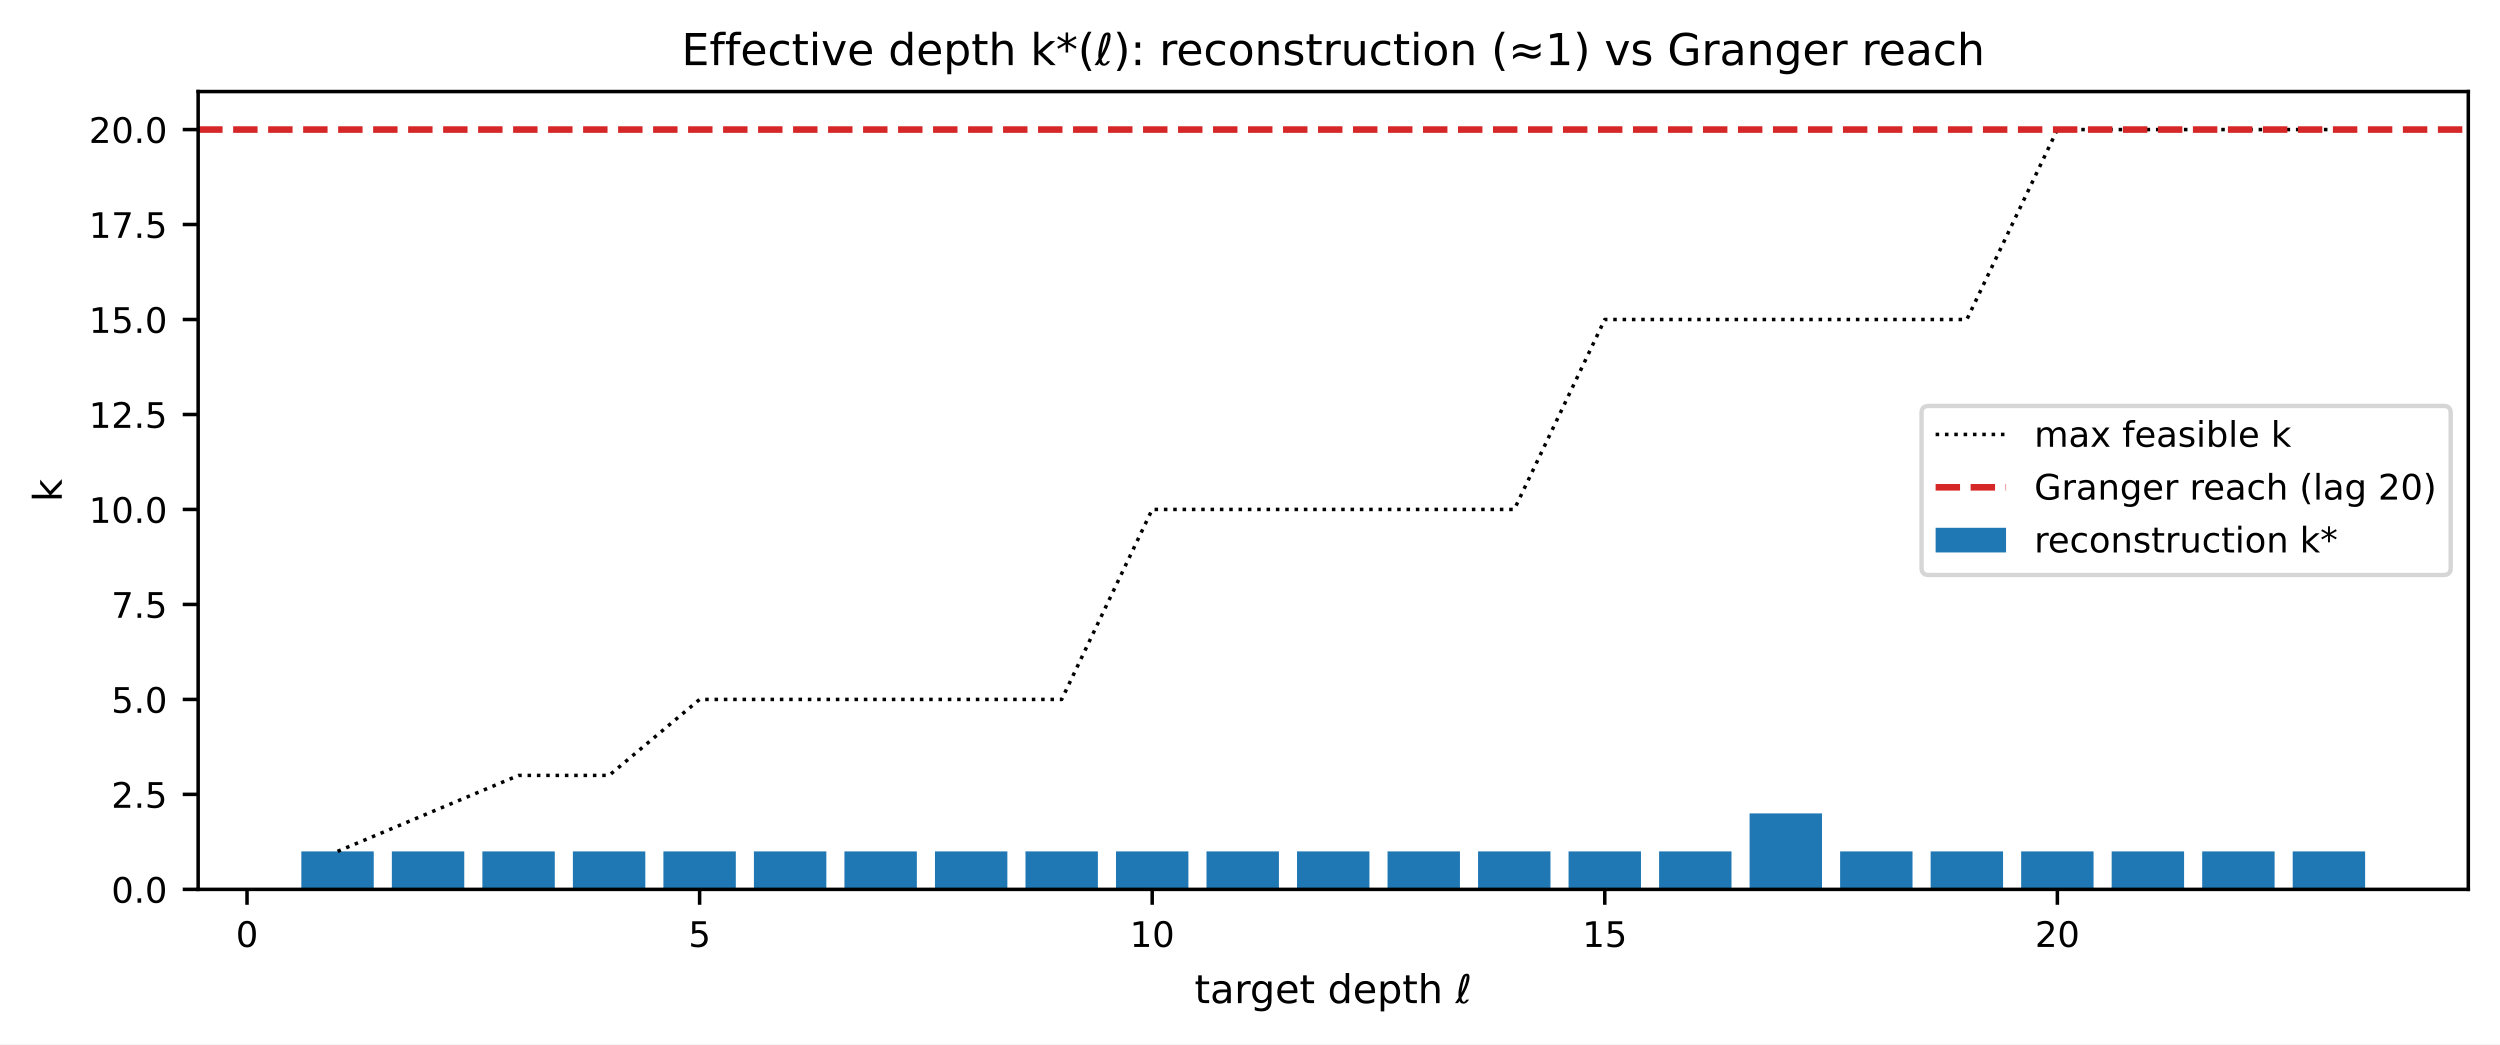
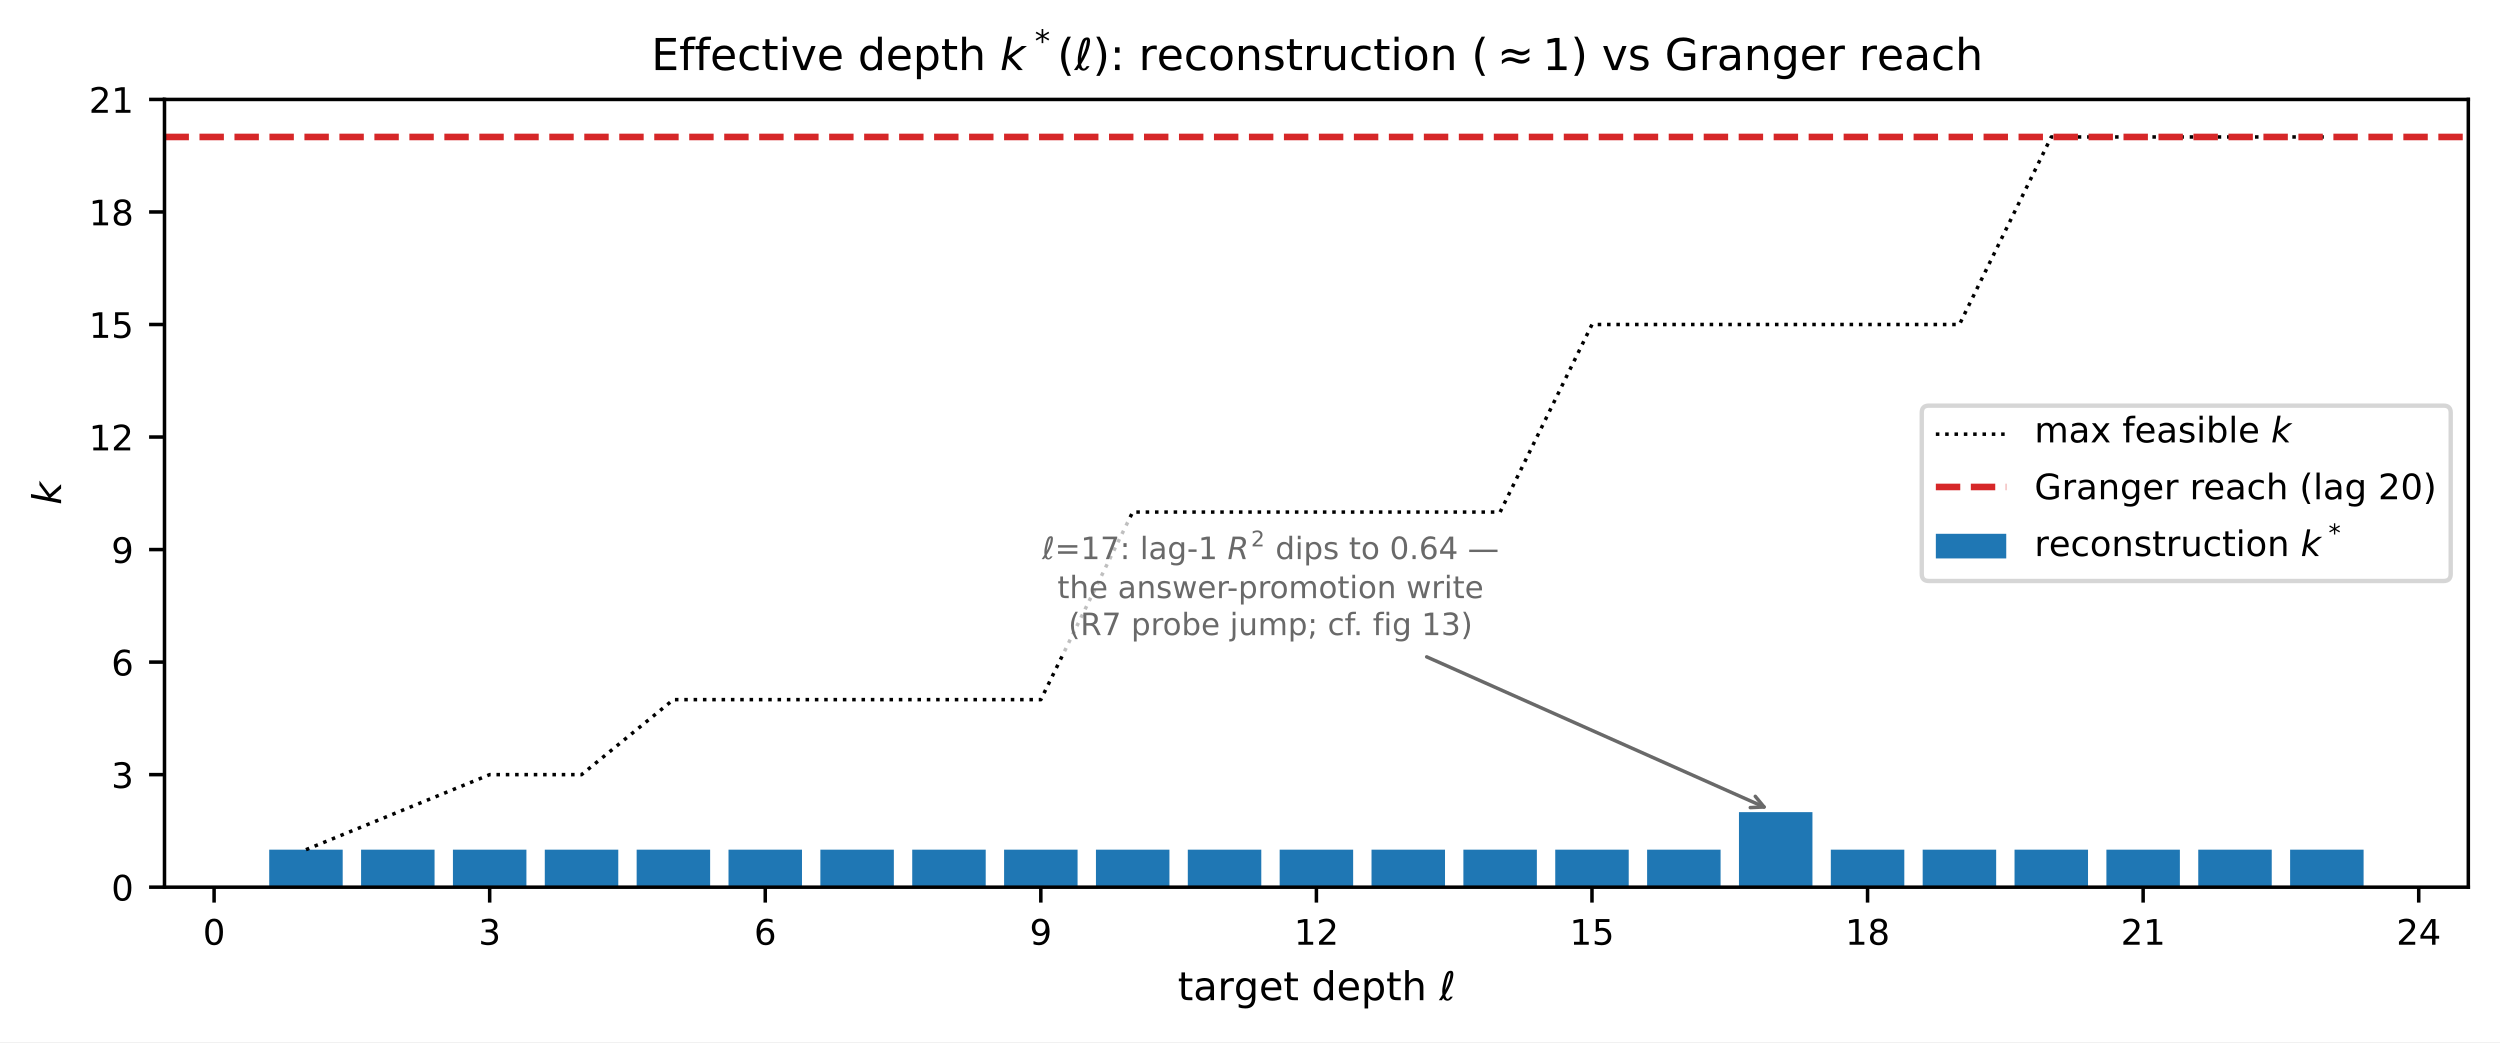
- <svg xmlns="http://www.w3.org/2000/svg" xmlns:xlink="http://www.w3.org/1999/xlink" width="567.924pt" height="237.239pt" viewBox="0 0 567.924 237.239" version="1.1">
+ <svg xmlns="http://www.w3.org/2000/svg" xmlns:xlink="http://www.w3.org/1999/xlink" width="568.147pt" height="236.822pt" viewBox="0 0 568.147 236.822" version="1.1">
  <defs>
    <style type="text/css">*{stroke-linejoin: round; stroke-linecap: butt}</style>
  </defs>
  <g id="figure_1">
    <g id="patch_1">
-       <path d="M 0 237.239  L 567.924 237.239  L 567.924 0  L 0 0  z " style="fill: #ffffff" />
+       <path d="M 0 236.822  L 568.147 236.822  L 568.147 0  L 0 0  z " style="fill: #ffffff" />
    </g>
    <g id="axes_1">
      <g id="patch_2">
-         <path d="M 45.013 202.039  L 560.724 202.039  L 560.724 20.798  L 45.013 20.798  z " style="fill: #ffffff" />
+         <path d="M 37.382 201.62  L 560.947 201.62  L 560.947 22.6  L 37.382 22.6  z " style="fill: #ffffff" />
      </g>
      <g id="patch_3">
-         <path d="M 68.455 202.039  L 84.905 202.039  L 84.905 193.408  L 68.455 193.408  z " clip-path="url(#p67218cdbc2)" style="fill: #1f77b4" />
+         <path d="M 61.181 201.62  L 77.881 201.62  L 77.881 193.095  L 61.181 193.095  z " clip-path="url(#p12ec2d168f)" style="fill: #1f77b4" />
      </g>
      <g id="patch_4">
-         <path d="M 89.017 202.039  L 105.467 202.039  L 105.467 193.408  L 89.017 193.408  z " clip-path="url(#p67218cdbc2)" style="fill: #1f77b4" />
+         <path d="M 82.056 201.62  L 98.757 201.62  L 98.757 193.095  L 82.056 193.095  z " clip-path="url(#p12ec2d168f)" style="fill: #1f77b4" />
      </g>
      <g id="patch_5">
-         <path d="M 109.58 202.039  L 126.03 202.039  L 126.03 193.408  L 109.58 193.408  z " clip-path="url(#p67218cdbc2)" style="fill: #1f77b4" />
+         <path d="M 102.932 201.62  L 119.633 201.62  L 119.633 193.095  L 102.932 193.095  z " clip-path="url(#p12ec2d168f)" style="fill: #1f77b4" />
      </g>
      <g id="patch_6">
-         <path d="M 130.142 202.039  L 146.593 202.039  L 146.593 193.408  L 130.142 193.408  z " clip-path="url(#p67218cdbc2)" style="fill: #1f77b4" />
+         <path d="M 123.808 201.62  L 140.509 201.62  L 140.509 193.095  L 123.808 193.095  z " clip-path="url(#p12ec2d168f)" style="fill: #1f77b4" />
      </g>
      <g id="patch_7">
-         <path d="M 150.705 202.039  L 167.155 202.039  L 167.155 193.408  L 150.705 193.408  z " clip-path="url(#p67218cdbc2)" style="fill: #1f77b4" />
+         <path d="M 144.684 201.62  L 161.384 201.62  L 161.384 193.095  L 144.684 193.095  z " clip-path="url(#p12ec2d168f)" style="fill: #1f77b4" />
      </g>
      <g id="patch_8">
-         <path d="M 171.268 202.039  L 187.718 202.039  L 187.718 193.408  L 171.268 193.408  z " clip-path="url(#p67218cdbc2)" style="fill: #1f77b4" />
+         <path d="M 165.56 201.62  L 182.26 201.62  L 182.26 193.095  L 165.56 193.095  z " clip-path="url(#p12ec2d168f)" style="fill: #1f77b4" />
      </g>
      <g id="patch_9">
-         <path d="M 191.83 202.039  L 208.28 202.039  L 208.28 193.408  L 191.83 193.408  z " clip-path="url(#p67218cdbc2)" style="fill: #1f77b4" />
+         <path d="M 186.435 201.62  L 203.136 201.62  L 203.136 193.095  L 186.435 193.095  z " clip-path="url(#p12ec2d168f)" style="fill: #1f77b4" />
      </g>
      <g id="patch_10">
-         <path d="M 212.393 202.039  L 228.843 202.039  L 228.843 193.408  L 212.393 193.408  z " clip-path="url(#p67218cdbc2)" style="fill: #1f77b4" />
+         <path d="M 207.311 201.62  L 224.012 201.62  L 224.012 193.095  L 207.311 193.095  z " clip-path="url(#p12ec2d168f)" style="fill: #1f77b4" />
      </g>
      <g id="patch_11">
-         <path d="M 232.956 202.039  L 249.406 202.039  L 249.406 193.408  L 232.956 193.408  z " clip-path="url(#p67218cdbc2)" style="fill: #1f77b4" />
+         <path d="M 228.187 201.62  L 244.888 201.62  L 244.888 193.095  L 228.187 193.095  z " clip-path="url(#p12ec2d168f)" style="fill: #1f77b4" />
      </g>
      <g id="patch_12">
-         <path d="M 253.518 202.039  L 269.968 202.039  L 269.968 193.408  L 253.518 193.408  z " clip-path="url(#p67218cdbc2)" style="fill: #1f77b4" />
+         <path d="M 249.063 201.62  L 265.763 201.62  L 265.763 193.095  L 249.063 193.095  z " clip-path="url(#p12ec2d168f)" style="fill: #1f77b4" />
      </g>
      <g id="patch_13">
-         <path d="M 274.081 202.039  L 290.531 202.039  L 290.531 193.408  L 274.081 193.408  z " clip-path="url(#p67218cdbc2)" style="fill: #1f77b4" />
+         <path d="M 269.939 201.62  L 286.639 201.62  L 286.639 193.095  L 269.939 193.095  z " clip-path="url(#p12ec2d168f)" style="fill: #1f77b4" />
      </g>
      <g id="patch_14">
-         <path d="M 294.643 202.039  L 311.094 202.039  L 311.094 193.408  L 294.643 193.408  z " clip-path="url(#p67218cdbc2)" style="fill: #1f77b4" />
+         <path d="M 290.814 201.62  L 307.515 201.62  L 307.515 193.095  L 290.814 193.095  z " clip-path="url(#p12ec2d168f)" style="fill: #1f77b4" />
      </g>
      <g id="patch_15">
-         <path d="M 315.206 202.039  L 331.656 202.039  L 331.656 193.408  L 315.206 193.408  z " clip-path="url(#p67218cdbc2)" style="fill: #1f77b4" />
+         <path d="M 311.69 201.62  L 328.391 201.62  L 328.391 193.095  L 311.69 193.095  z " clip-path="url(#p12ec2d168f)" style="fill: #1f77b4" />
      </g>
      <g id="patch_16">
-         <path d="M 335.769 202.039  L 352.219 202.039  L 352.219 193.408  L 335.769 193.408  z " clip-path="url(#p67218cdbc2)" style="fill: #1f77b4" />
+         <path d="M 332.566 201.62  L 349.267 201.62  L 349.267 193.095  L 332.566 193.095  z " clip-path="url(#p12ec2d168f)" style="fill: #1f77b4" />
      </g>
      <g id="patch_17">
-         <path d="M 356.331 202.039  L 372.781 202.039  L 372.781 193.408  L 356.331 193.408  z " clip-path="url(#p67218cdbc2)" style="fill: #1f77b4" />
+         <path d="M 353.442 201.62  L 370.142 201.62  L 370.142 193.095  L 353.442 193.095  z " clip-path="url(#p12ec2d168f)" style="fill: #1f77b4" />
      </g>
      <g id="patch_18">
-         <path d="M 376.894 202.039  L 393.344 202.039  L 393.344 193.408  L 376.894 193.408  z " clip-path="url(#p67218cdbc2)" style="fill: #1f77b4" />
+         <path d="M 374.318 201.62  L 391.018 201.62  L 391.018 193.095  L 374.318 193.095  z " clip-path="url(#p12ec2d168f)" style="fill: #1f77b4" />
      </g>
      <g id="patch_19">
-         <path d="M 397.457 202.039  L 413.907 202.039  L 413.907 184.778  L 397.457 184.778  z " clip-path="url(#p67218cdbc2)" style="fill: #1f77b4" />
+         <path d="M 395.193 201.62  L 411.894 201.62  L 411.894 184.57  L 395.193 184.57  z " clip-path="url(#p12ec2d168f)" style="fill: #1f77b4" />
      </g>
      <g id="patch_20">
-         <path d="M 418.019 202.039  L 434.469 202.039  L 434.469 193.408  L 418.019 193.408  z " clip-path="url(#p67218cdbc2)" style="fill: #1f77b4" />
+         <path d="M 416.069 201.62  L 432.77 201.62  L 432.77 193.095  L 416.069 193.095  z " clip-path="url(#p12ec2d168f)" style="fill: #1f77b4" />
      </g>
      <g id="patch_21">
-         <path d="M 438.582 202.039  L 455.032 202.039  L 455.032 193.408  L 438.582 193.408  z " clip-path="url(#p67218cdbc2)" style="fill: #1f77b4" />
+         <path d="M 436.945 201.62  L 453.646 201.62  L 453.646 193.095  L 436.945 193.095  z " clip-path="url(#p12ec2d168f)" style="fill: #1f77b4" />
      </g>
      <g id="patch_22">
-         <path d="M 459.144 202.039  L 475.595 202.039  L 475.595 193.408  L 459.144 193.408  z " clip-path="url(#p67218cdbc2)" style="fill: #1f77b4" />
+         <path d="M 457.821 201.62  L 474.521 201.62  L 474.521 193.095  L 457.821 193.095  z " clip-path="url(#p12ec2d168f)" style="fill: #1f77b4" />
      </g>
      <g id="patch_23">
-         <path d="M 479.707 202.039  L 496.157 202.039  L 496.157 193.408  L 479.707 193.408  z " clip-path="url(#p67218cdbc2)" style="fill: #1f77b4" />
+         <path d="M 478.697 201.62  L 495.397 201.62  L 495.397 193.095  L 478.697 193.095  z " clip-path="url(#p12ec2d168f)" style="fill: #1f77b4" />
      </g>
      <g id="patch_24">
-         <path d="M 500.27 202.039  L 516.72 202.039  L 516.72 193.408  L 500.27 193.408  z " clip-path="url(#p67218cdbc2)" style="fill: #1f77b4" />
+         <path d="M 499.572 201.62  L 516.273 201.62  L 516.273 193.095  L 499.572 193.095  z " clip-path="url(#p12ec2d168f)" style="fill: #1f77b4" />
      </g>
      <g id="patch_25">
-         <path d="M 520.832 202.039  L 537.282 202.039  L 537.282 193.408  L 520.832 193.408  z " clip-path="url(#p67218cdbc2)" style="fill: #1f77b4" />
+         <path d="M 520.448 201.62  L 537.149 201.62  L 537.149 193.095  L 520.448 193.095  z " clip-path="url(#p12ec2d168f)" style="fill: #1f77b4" />
      </g>
      <g id="matplotlib.axis_1">
        <g id="xtick_1">
          <g id="line2d_1">
            <defs>
              <path id="m513581c044" d="M 0 0  L 0 3.5  " style="stroke: #000000; stroke-width: 0.8" />
            </defs>
            <g>
-               <use xlink:href="#m513581c044" x="56.117" y="202.039" style="stroke: #000000; stroke-width: 0.8" />
+               <use xlink:href="#m513581c044" x="48.655" y="201.62" style="stroke: #000000; stroke-width: 0.8" />
            </g>
          </g>
          <g id="text_1">
-             <text style="font-size: 8px; font-family: 'DejaVu Sans', 'Bitstream Vera Sans', 'Computer Modern Sans Serif', 'Lucida Grande', 'Verdana', 'Geneva', 'Lucid', 'Arial', 'Helvetica', 'Avant Garde', sans-serif; text-anchor: middle" x="56.117" y="215.117" transform="rotate(-0 56.11702 215.1168)">0</text>
+             <text style="font-size: 8px; font-family: 'DejaVu Sans', 'Bitstream Vera Sans', 'Computer Modern Sans Serif', 'Lucida Grande', 'Verdana', 'Geneva', 'Lucid', 'Arial', 'Helvetica', 'Avant Garde', sans-serif; text-anchor: middle" x="48.655" y="214.698" transform="rotate(-0 48.65504 214.6978)">0</text>
          </g>
        </g>
        <g id="xtick_2">
          <g id="line2d_2">
            <g>
-               <use xlink:href="#m513581c044" x="158.93" y="202.039" style="stroke: #000000; stroke-width: 0.8" />
+               <use xlink:href="#m513581c044" x="111.282" y="201.62" style="stroke: #000000; stroke-width: 0.8" />
            </g>
          </g>
          <g id="text_2">
-             <text style="font-size: 8px; font-family: 'DejaVu Sans', 'Bitstream Vera Sans', 'Computer Modern Sans Serif', 'Lucida Grande', 'Verdana', 'Geneva', 'Lucid', 'Arial', 'Helvetica', 'Avant Garde', sans-serif; text-anchor: middle" x="158.93" y="215.117" transform="rotate(-0 158.9301 215.1168)">5</text>
+             <text style="font-size: 8px; font-family: 'DejaVu Sans', 'Bitstream Vera Sans', 'Computer Modern Sans Serif', 'Lucida Grande', 'Verdana', 'Geneva', 'Lucid', 'Arial', 'Helvetica', 'Avant Garde', sans-serif; text-anchor: middle" x="111.282" y="214.698" transform="rotate(-0 111.2825 214.6978)">3</text>
          </g>
        </g>
        <g id="xtick_3">
          <g id="line2d_3">
            <g>
-               <use xlink:href="#m513581c044" x="261.743" y="202.039" style="stroke: #000000; stroke-width: 0.8" />
+               <use xlink:href="#m513581c044" x="173.91" y="201.62" style="stroke: #000000; stroke-width: 0.8" />
            </g>
          </g>
          <g id="text_3">
-             <text style="font-size: 8px; font-family: 'DejaVu Sans', 'Bitstream Vera Sans', 'Computer Modern Sans Serif', 'Lucida Grande', 'Verdana', 'Geneva', 'Lucid', 'Arial', 'Helvetica', 'Avant Garde', sans-serif; text-anchor: middle" x="261.743" y="215.117" transform="rotate(-0 261.7433 215.1168)">10</text>
+             <text style="font-size: 8px; font-family: 'DejaVu Sans', 'Bitstream Vera Sans', 'Computer Modern Sans Serif', 'Lucida Grande', 'Verdana', 'Geneva', 'Lucid', 'Arial', 'Helvetica', 'Avant Garde', sans-serif; text-anchor: middle" x="173.91" y="214.698" transform="rotate(-0 173.9099 214.6978)">6</text>
          </g>
        </g>
        <g id="xtick_4">
          <g id="line2d_4">
            <g>
-               <use xlink:href="#m513581c044" x="364.556" y="202.039" style="stroke: #000000; stroke-width: 0.8" />
+               <use xlink:href="#m513581c044" x="236.537" y="201.62" style="stroke: #000000; stroke-width: 0.8" />
            </g>
          </g>
          <g id="text_4">
-             <text style="font-size: 8px; font-family: 'DejaVu Sans', 'Bitstream Vera Sans', 'Computer Modern Sans Serif', 'Lucida Grande', 'Verdana', 'Geneva', 'Lucid', 'Arial', 'Helvetica', 'Avant Garde', sans-serif; text-anchor: middle" x="364.556" y="215.117" transform="rotate(-0 364.5564 215.1168)">15</text>
+             <text style="font-size: 8px; font-family: 'DejaVu Sans', 'Bitstream Vera Sans', 'Computer Modern Sans Serif', 'Lucida Grande', 'Verdana', 'Geneva', 'Lucid', 'Arial', 'Helvetica', 'Avant Garde', sans-serif; text-anchor: middle" x="236.537" y="214.698" transform="rotate(-0 236.5373 214.6978)">9</text>
          </g>
        </g>
        <g id="xtick_5">
          <g id="line2d_5">
            <g>
-               <use xlink:href="#m513581c044" x="467.37" y="202.039" style="stroke: #000000; stroke-width: 0.8" />
+               <use xlink:href="#m513581c044" x="299.165" y="201.62" style="stroke: #000000; stroke-width: 0.8" />
            </g>
          </g>
          <g id="text_5">
-             <text style="font-size: 8px; font-family: 'DejaVu Sans', 'Bitstream Vera Sans', 'Computer Modern Sans Serif', 'Lucida Grande', 'Verdana', 'Geneva', 'Lucid', 'Arial', 'Helvetica', 'Avant Garde', sans-serif; text-anchor: middle" x="467.37" y="215.117" transform="rotate(-0 467.3695 215.1168)">20</text>
-           </g>
-         </g>
-         <g id="text_6">
-           <text style="font-size: 9px; font-family: 'DejaVu Sans', 'Bitstream Vera Sans', 'Computer Modern Sans Serif', 'Lucida Grande', 'Verdana', 'Geneva', 'Lucid', 'Arial', 'Helvetica', 'Avant Garde', sans-serif; text-anchor: middle" x="302.869" y="227.877" transform="rotate(-0 302.8685 227.8773)">target depth ℓ</text>
+             <text style="font-size: 8px; font-family: 'DejaVu Sans', 'Bitstream Vera Sans', 'Computer Modern Sans Serif', 'Lucida Grande', 'Verdana', 'Geneva', 'Lucid', 'Arial', 'Helvetica', 'Avant Garde', sans-serif; text-anchor: middle" x="299.165" y="214.698" transform="rotate(-0 299.1647 214.6978)">12</text>
+           </g>
+         </g>
+         <g id="xtick_6">
+           <g id="line2d_6">
+             <g>
+               <use xlink:href="#m513581c044" x="361.792" y="201.62" style="stroke: #000000; stroke-width: 0.8" />
+             </g>
+           </g>
+           <g id="text_6">
+             <text style="font-size: 8px; font-family: 'DejaVu Sans', 'Bitstream Vera Sans', 'Computer Modern Sans Serif', 'Lucida Grande', 'Verdana', 'Geneva', 'Lucid', 'Arial', 'Helvetica', 'Avant Garde', sans-serif; text-anchor: middle" x="361.792" y="214.698" transform="rotate(-0 361.7921 214.6978)">15</text>
+           </g>
+         </g>
+         <g id="xtick_7">
+           <g id="line2d_7">
+             <g>
+               <use xlink:href="#m513581c044" x="424.42" y="201.62" style="stroke: #000000; stroke-width: 0.8" />
+             </g>
+           </g>
+           <g id="text_7">
+             <text style="font-size: 8px; font-family: 'DejaVu Sans', 'Bitstream Vera Sans', 'Computer Modern Sans Serif', 'Lucida Grande', 'Verdana', 'Geneva', 'Lucid', 'Arial', 'Helvetica', 'Avant Garde', sans-serif; text-anchor: middle" x="424.42" y="214.698" transform="rotate(-0 424.4195 214.6978)">18</text>
+           </g>
+         </g>
+         <g id="xtick_8">
+           <g id="line2d_8">
+             <g>
+               <use xlink:href="#m513581c044" x="487.047" y="201.62" style="stroke: #000000; stroke-width: 0.8" />
+             </g>
+           </g>
+           <g id="text_8">
+             <text style="font-size: 8px; font-family: 'DejaVu Sans', 'Bitstream Vera Sans', 'Computer Modern Sans Serif', 'Lucida Grande', 'Verdana', 'Geneva', 'Lucid', 'Arial', 'Helvetica', 'Avant Garde', sans-serif; text-anchor: middle" x="487.047" y="214.698" transform="rotate(-0 487.0469 214.6978)">21</text>
+           </g>
+         </g>
+         <g id="xtick_9">
+           <g id="line2d_9">
+             <g>
+               <use xlink:href="#m513581c044" x="549.674" y="201.62" style="stroke: #000000; stroke-width: 0.8" />
+             </g>
+           </g>
+           <g id="text_9">
+             <text style="font-size: 8px; font-family: 'DejaVu Sans', 'Bitstream Vera Sans', 'Computer Modern Sans Serif', 'Lucida Grande', 'Verdana', 'Geneva', 'Lucid', 'Arial', 'Helvetica', 'Avant Garde', sans-serif; text-anchor: middle" x="549.674" y="214.698" transform="rotate(-0 549.6743 214.6978)">24</text>
+           </g>
+         </g>
+         <g id="text_10">
+           <g transform="translate(267.6647 227.4597)">
+             <text>
+               <tspan x="0" y="-0.156" style="font-size: 9px; font-family: 'DejaVu Sans'">t</tspan>
+               <tspan x="3.529" y="-0.156" style="font-size: 9px; font-family: 'DejaVu Sans'">a</tspan>
+               <tspan x="9.044" y="-0.156" style="font-size: 9px; font-family: 'DejaVu Sans'">r</tspan>
+               <tspan x="12.744" y="-0.156" style="font-size: 9px; font-family: 'DejaVu Sans'">g</tspan>
+               <tspan x="18.457" y="-0.156" style="font-size: 9px; font-family: 'DejaVu Sans'">e</tspan>
+               <tspan x="23.994" y="-0.156" style="font-size: 9px; font-family: 'DejaVu Sans'">t</tspan>
+               <tspan x="27.523" y="-0.156" style="font-size: 9px; font-family: 'DejaVu Sans'"> </tspan>
+               <tspan x="30.384" y="-0.156" style="font-size: 9px; font-family: 'DejaVu Sans'">d</tspan>
+               <tspan x="36.097" y="-0.156" style="font-size: 9px; font-family: 'DejaVu Sans'">e</tspan>
+               <tspan x="41.634" y="-0.156" style="font-size: 9px; font-family: 'DejaVu Sans'">p</tspan>
+               <tspan x="47.347" y="-0.156" style="font-size: 9px; font-family: 'DejaVu Sans'">t</tspan>
+               <tspan x="50.875" y="-0.156" style="font-size: 9px; font-family: 'DejaVu Sans'">h</tspan>
+               <tspan x="56.58" y="-0.156" style="font-size: 9px; font-family: 'DejaVu Sans'"> </tspan>
+               <tspan x="59.44" y="-0.156" style="font-style: oblique; font-size: 9px; font-family: 'DejaVu Sans'">ℓ</tspan>
+             </text>
+           </g>
        </g>
      </g>
      <g id="matplotlib.axis_2">
        <g id="ytick_1">
-           <g id="line2d_6">
+           <g id="line2d_10">
            <defs>
              <path id="m32dd1cf0d6" d="M 0 0  L -3.5 0  " style="stroke: #000000; stroke-width: 0.8" />
            </defs>
            <g>
-               <use xlink:href="#m32dd1cf0d6" x="45.013" y="202.039" style="stroke: #000000; stroke-width: 0.8" />
-             </g>
-           </g>
-           <g id="text_7">
-             <text style="font-size: 8px; font-family: 'DejaVu Sans', 'Bitstream Vera Sans', 'Computer Modern Sans Serif', 'Lucida Grande', 'Verdana', 'Geneva', 'Lucid', 'Arial', 'Helvetica', 'Avant Garde', sans-serif; text-anchor: end" x="38.013" y="205.078" transform="rotate(-0 38.0132 205.0777)">0.0</text>
+               <use xlink:href="#m32dd1cf0d6" x="37.382" y="201.62" style="stroke: #000000; stroke-width: 0.8" />
+             </g>
+           </g>
+           <g id="text_11">
+             <text style="font-size: 8px; font-family: 'DejaVu Sans', 'Bitstream Vera Sans', 'Computer Modern Sans Serif', 'Lucida Grande', 'Verdana', 'Geneva', 'Lucid', 'Arial', 'Helvetica', 'Avant Garde', sans-serif; text-anchor: end" x="30.382" y="204.659" transform="rotate(-0 30.38211 204.6588)">0</text>
          </g>
        </g>
        <g id="ytick_2">
-           <g id="line2d_7">
-             <g>
-               <use xlink:href="#m32dd1cf0d6" x="45.013" y="180.462" style="stroke: #000000; stroke-width: 0.8" />
-             </g>
-           </g>
-           <g id="text_8">
-             <text style="font-size: 8px; font-family: 'DejaVu Sans', 'Bitstream Vera Sans', 'Computer Modern Sans Serif', 'Lucida Grande', 'Verdana', 'Geneva', 'Lucid', 'Arial', 'Helvetica', 'Avant Garde', sans-serif; text-anchor: end" x="38.013" y="183.502" transform="rotate(-0 38.0132 183.5015)">2.5</text>
+           <g id="line2d_11">
+             <g>
+               <use xlink:href="#m32dd1cf0d6" x="37.382" y="176.045" style="stroke: #000000; stroke-width: 0.8" />
+             </g>
+           </g>
+           <g id="text_12">
+             <text style="font-size: 8px; font-family: 'DejaVu Sans', 'Bitstream Vera Sans', 'Computer Modern Sans Serif', 'Lucida Grande', 'Verdana', 'Geneva', 'Lucid', 'Arial', 'Helvetica', 'Avant Garde', sans-serif; text-anchor: end" x="30.382" y="179.085" transform="rotate(-0 30.38211 179.0845)">3</text>
          </g>
        </g>
        <g id="ytick_3">
-           <g id="line2d_8">
-             <g>
-               <use xlink:href="#m32dd1cf0d6" x="45.013" y="158.886" style="stroke: #000000; stroke-width: 0.8" />
-             </g>
-           </g>
-           <g id="text_9">
-             <text style="font-size: 8px; font-family: 'DejaVu Sans', 'Bitstream Vera Sans', 'Computer Modern Sans Serif', 'Lucida Grande', 'Verdana', 'Geneva', 'Lucid', 'Arial', 'Helvetica', 'Avant Garde', sans-serif; text-anchor: end" x="38.013" y="161.925" transform="rotate(-0 38.0132 161.9253)">5.0</text>
+           <g id="line2d_12">
+             <g>
+               <use xlink:href="#m32dd1cf0d6" x="37.382" y="150.471" style="stroke: #000000; stroke-width: 0.8" />
+             </g>
+           </g>
+           <g id="text_13">
+             <text style="font-size: 8px; font-family: 'DejaVu Sans', 'Bitstream Vera Sans', 'Computer Modern Sans Serif', 'Lucida Grande', 'Verdana', 'Geneva', 'Lucid', 'Arial', 'Helvetica', 'Avant Garde', sans-serif; text-anchor: end" x="30.382" y="153.51" transform="rotate(-0 30.38211 153.5103)">6</text>
          </g>
        </g>
        <g id="ytick_4">
-           <g id="line2d_9">
-             <g>
-               <use xlink:href="#m32dd1cf0d6" x="45.013" y="137.31" style="stroke: #000000; stroke-width: 0.8" />
-             </g>
-           </g>
-           <g id="text_10">
-             <text style="font-size: 8px; font-family: 'DejaVu Sans', 'Bitstream Vera Sans', 'Computer Modern Sans Serif', 'Lucida Grande', 'Verdana', 'Geneva', 'Lucid', 'Arial', 'Helvetica', 'Avant Garde', sans-serif; text-anchor: end" x="38.013" y="140.349" transform="rotate(-0 38.0132 140.3491)">7.5</text>
+           <g id="line2d_13">
+             <g>
+               <use xlink:href="#m32dd1cf0d6" x="37.382" y="124.897" style="stroke: #000000; stroke-width: 0.8" />
+             </g>
+           </g>
+           <g id="text_14">
+             <text style="font-size: 8px; font-family: 'DejaVu Sans', 'Bitstream Vera Sans', 'Computer Modern Sans Serif', 'Lucida Grande', 'Verdana', 'Geneva', 'Lucid', 'Arial', 'Helvetica', 'Avant Garde', sans-serif; text-anchor: end" x="30.382" y="127.936" transform="rotate(-0 30.38211 127.936)">9</text>
          </g>
        </g>
        <g id="ytick_5">
-           <g id="line2d_10">
-             <g>
-               <use xlink:href="#m32dd1cf0d6" x="45.013" y="115.734" style="stroke: #000000; stroke-width: 0.8" />
-             </g>
-           </g>
-           <g id="text_11">
-             <text style="font-size: 8px; font-family: 'DejaVu Sans', 'Bitstream Vera Sans', 'Computer Modern Sans Serif', 'Lucida Grande', 'Verdana', 'Geneva', 'Lucid', 'Arial', 'Helvetica', 'Avant Garde', sans-serif; text-anchor: end" x="38.013" y="118.773" transform="rotate(-0 38.0132 118.7729)">10.0</text>
+           <g id="line2d_14">
+             <g>
+               <use xlink:href="#m32dd1cf0d6" x="37.382" y="99.323" style="stroke: #000000; stroke-width: 0.8" />
+             </g>
+           </g>
+           <g id="text_15">
+             <text style="font-size: 8px; font-family: 'DejaVu Sans', 'Bitstream Vera Sans', 'Computer Modern Sans Serif', 'Lucida Grande', 'Verdana', 'Geneva', 'Lucid', 'Arial', 'Helvetica', 'Avant Garde', sans-serif; text-anchor: end" x="30.382" y="102.362" transform="rotate(-0 30.38211 102.3618)">12</text>
          </g>
        </g>
        <g id="ytick_6">
-           <g id="line2d_11">
-             <g>
-               <use xlink:href="#m32dd1cf0d6" x="45.013" y="94.158" style="stroke: #000000; stroke-width: 0.8" />
-             </g>
-           </g>
-           <g id="text_12">
-             <text style="font-size: 8px; font-family: 'DejaVu Sans', 'Bitstream Vera Sans', 'Computer Modern Sans Serif', 'Lucida Grande', 'Verdana', 'Geneva', 'Lucid', 'Arial', 'Helvetica', 'Avant Garde', sans-serif; text-anchor: end" x="38.013" y="97.197" transform="rotate(-0 38.0132 97.19664)">12.5</text>
+           <g id="line2d_15">
+             <g>
+               <use xlink:href="#m32dd1cf0d6" x="37.382" y="73.748" style="stroke: #000000; stroke-width: 0.8" />
+             </g>
+           </g>
+           <g id="text_16">
+             <text style="font-size: 8px; font-family: 'DejaVu Sans', 'Bitstream Vera Sans', 'Computer Modern Sans Serif', 'Lucida Grande', 'Verdana', 'Geneva', 'Lucid', 'Arial', 'Helvetica', 'Avant Garde', sans-serif; text-anchor: end" x="30.382" y="76.788" transform="rotate(-0 30.38211 76.78755)">15</text>
          </g>
        </g>
        <g id="ytick_7">
-           <g id="line2d_12">
-             <g>
-               <use xlink:href="#m32dd1cf0d6" x="45.013" y="72.581" style="stroke: #000000; stroke-width: 0.8" />
-             </g>
-           </g>
-           <g id="text_13">
-             <text style="font-size: 8px; font-family: 'DejaVu Sans', 'Bitstream Vera Sans', 'Computer Modern Sans Serif', 'Lucida Grande', 'Verdana', 'Geneva', 'Lucid', 'Arial', 'Helvetica', 'Avant Garde', sans-serif; text-anchor: end" x="38.013" y="75.62" transform="rotate(-0 38.0132 75.62042)">15.0</text>
+           <g id="line2d_16">
+             <g>
+               <use xlink:href="#m32dd1cf0d6" x="37.382" y="48.174" style="stroke: #000000; stroke-width: 0.8" />
+             </g>
+           </g>
+           <g id="text_17">
+             <text style="font-size: 8px; font-family: 'DejaVu Sans', 'Bitstream Vera Sans', 'Computer Modern Sans Serif', 'Lucida Grande', 'Verdana', 'Geneva', 'Lucid', 'Arial', 'Helvetica', 'Avant Garde', sans-serif; text-anchor: end" x="30.382" y="51.213" transform="rotate(-0 30.38211 51.21331)">18</text>
          </g>
        </g>
        <g id="ytick_8">
-           <g id="line2d_13">
-             <g>
-               <use xlink:href="#m32dd1cf0d6" x="45.013" y="51.005" style="stroke: #000000; stroke-width: 0.8" />
-             </g>
-           </g>
-           <g id="text_14">
-             <text style="font-size: 8px; font-family: 'DejaVu Sans', 'Bitstream Vera Sans', 'Computer Modern Sans Serif', 'Lucida Grande', 'Verdana', 'Geneva', 'Lucid', 'Arial', 'Helvetica', 'Avant Garde', sans-serif; text-anchor: end" x="38.013" y="54.044" transform="rotate(-0 38.0132 54.04421)">17.5</text>
-           </g>
-         </g>
-         <g id="ytick_9">
-           <g id="line2d_14">
-             <g>
-               <use xlink:href="#m32dd1cf0d6" x="45.013" y="29.429" style="stroke: #000000; stroke-width: 0.8" />
-             </g>
-           </g>
-           <g id="text_15">
-             <text style="font-size: 8px; font-family: 'DejaVu Sans', 'Bitstream Vera Sans', 'Computer Modern Sans Serif', 'Lucida Grande', 'Verdana', 'Geneva', 'Lucid', 'Arial', 'Helvetica', 'Avant Garde', sans-serif; text-anchor: end" x="38.013" y="32.468" transform="rotate(-0 38.0132 32.46799)">20.0</text>
-           </g>
-         </g>
-         <g id="text_16">
-           <text style="font-size: 9px; font-family: 'DejaVu Sans', 'Bitstream Vera Sans', 'Computer Modern Sans Serif', 'Lucida Grande', 'Verdana', 'Geneva', 'Lucid', 'Arial', 'Helvetica', 'Avant Garde', sans-serif; text-anchor: middle" x="14.039" y="111.419" transform="rotate(-90 14.03859 111.4186)">k</text>
-         </g>
-       </g>
-       <g id="line2d_15">
-         <path d="M 76.68 193.408  L 97.242 184.778  L 117.805 176.147  L 138.368 176.147  L 158.93 158.886  L 179.493 158.886  L 200.055 158.886  L 220.618 158.886  L 241.181 158.886  L 261.743 115.734  L 282.306 115.734  L 302.869 115.734  L 323.431 115.734  L 343.994 115.734  L 364.556 72.581  L 385.119 72.581  L 405.682 72.581  L 426.244 72.581  L 446.807 72.581  L 467.37 29.429  L 487.932 29.429  L 508.495 29.429  L 529.057 29.429  " clip-path="url(#p67218cdbc2)" style="fill: none; stroke-dasharray: 0.8,1.32; stroke-dashoffset: 0; stroke: #000000; stroke-width: 0.8" />
-       </g>
-       <g id="line2d_16">
-         <path d="M 45.013 29.429  L 560.724 29.429  " clip-path="url(#p67218cdbc2)" style="fill: none; stroke-dasharray: 5.55,2.4; stroke-dashoffset: 0; stroke: #d62728; stroke-width: 1.5" />
+           <g id="line2d_17">
+             <g>
+               <use xlink:href="#m32dd1cf0d6" x="37.382" y="22.6" style="stroke: #000000; stroke-width: 0.8" />
+             </g>
+           </g>
+           <g id="text_18">
+             <text style="font-size: 8px; font-family: 'DejaVu Sans', 'Bitstream Vera Sans', 'Computer Modern Sans Serif', 'Lucida Grande', 'Verdana', 'Geneva', 'Lucid', 'Arial', 'Helvetica', 'Avant Garde', sans-serif; text-anchor: end" x="30.382" y="25.639" transform="rotate(-0 30.38211 25.63906)">21</text>
+           </g>
+         </g>
+         <g id="text_19">
+           <g transform="translate(14.04 114.7199) rotate(-90)">
+             <text>
+               <tspan x="0" y="-0.156" style="font-style: oblique; font-size: 9px; font-family: 'DejaVu Sans'">k</tspan>
+             </text>
+           </g>
+         </g>
+       </g>
+       <g id="line2d_18">
+         <path d="M 69.531 193.095  L 90.407 184.57  L 111.282 176.045  L 132.158 176.045  L 153.034 158.996  L 173.91 158.996  L 194.786 158.996  L 215.661 158.996  L 236.537 158.996  L 257.413 116.372  L 278.289 116.372  L 299.165 116.372  L 320.04 116.372  L 340.916 116.372  L 361.792 73.748  L 382.668 73.748  L 403.544 73.748  L 424.42 73.748  L 445.295 73.748  L 466.171 31.125  L 487.047 31.125  L 507.923 31.125  L 528.799 31.125  " clip-path="url(#p12ec2d168f)" style="fill: none; stroke-dasharray: 0.8,1.32; stroke-dashoffset: 0; stroke: #000000; stroke-width: 0.8" />
+       </g>
+       <g id="line2d_19">
+         <path d="M 37.382 31.125  L 560.947 31.125  " clip-path="url(#p12ec2d168f)" style="fill: none; stroke-dasharray: 5.55,2.4; stroke-dashoffset: 0; stroke: #d62728; stroke-width: 1.5" />
      </g>
      <g id="patch_26">
-         <path d="M 45.013 202.039  L 45.013 20.798  " style="fill: none; stroke: #000000; stroke-width: 0.8; stroke-linejoin: miter; stroke-linecap: square" />
+         <path d="M 37.382 201.62  L 37.382 22.6  " style="fill: none; stroke: #000000; stroke-width: 0.8; stroke-linejoin: miter; stroke-linecap: square" />
      </g>
      <g id="patch_27">
-         <path d="M 560.724 202.039  L 560.724 20.798  " style="fill: none; stroke: #000000; stroke-width: 0.8; stroke-linejoin: miter; stroke-linecap: square" />
+         <path d="M 560.947 201.62  L 560.947 22.6  " style="fill: none; stroke: #000000; stroke-width: 0.8; stroke-linejoin: miter; stroke-linecap: square" />
      </g>
      <g id="patch_28">
-         <path d="M 45.013 202.039  L 560.724 202.039  " style="fill: none; stroke: #000000; stroke-width: 0.8; stroke-linejoin: miter; stroke-linecap: square" />
+         <path d="M 37.382 201.62  L 560.947 201.62  " style="fill: none; stroke: #000000; stroke-width: 0.8; stroke-linejoin: miter; stroke-linecap: square" />
      </g>
      <g id="patch_29">
-         <path d="M 45.013 20.798  L 560.724 20.798  " style="fill: none; stroke: #000000; stroke-width: 0.8; stroke-linejoin: miter; stroke-linecap: square" />
-       </g>
-       <g id="text_17">
-         <text style="font-size: 10px; font-family: 'DejaVu Sans', 'Bitstream Vera Sans', 'Computer Modern Sans Serif', 'Lucida Grande', 'Verdana', 'Geneva', 'Lucid', 'Arial', 'Helvetica', 'Avant Garde', sans-serif; text-anchor: middle" x="302.869" y="14.798" transform="rotate(-0 302.8685 14.79844)">Effective depth k*(ℓ): reconstruction (≈1) vs Granger reach</text>
+         <path d="M 37.382 22.6  L 560.947 22.6  " style="fill: none; stroke: #000000; stroke-width: 0.8; stroke-linejoin: miter; stroke-linecap: square" />
+       </g>
+       <g id="patch_30">
+         <path d="M 324.228 149.279  Q 362.972 166.518 400.899 183.393  " style="fill: none; stroke: #696969; stroke-width: 0.8; stroke-linecap: round" />
+         <path d="M 398.91 180.976  L 400.899 183.393  L 397.772 183.534  " style="fill: none; stroke: #696969; stroke-width: 0.8; stroke-linecap: round" />
+       </g>
+       <g id="text_20">
+         <g id="patch_31">
+           <path d="M 236.822 148.466  L 340.632 148.466  Q 342.382 148.466 342.382 146.716  L 342.382 120.249  Q 342.382 118.499 340.632 118.499  L 236.822 118.499  Q 235.072 118.499 235.072 120.249  L 235.072 146.716  Q 235.072 148.466 236.822 148.466  z " style="fill: #ffffff; opacity: 0.75" />
+         </g>
+         <g style="fill: #696969" transform="translate(236.8218 127.5296)">
+           <text>
+             <tspan x="0" y="-0.467" style="font-style: oblique; font-size: 7px; font-family: 'DejaVu Sans'; fill: #696969">ℓ</tspan>
+             <tspan x="42.13" y="-0.467" style="font-style: oblique; font-size: 7px; font-family: 'DejaVu Sans'; fill: #696969">R</tspan>
+             <tspan x="2.892" y="-0.467" style="font-size: 7px; font-family: 'DejaVu Sans'; fill: #696969">=</tspan>
+             <tspan x="8.757" y="-0.467" style="font-size: 7px; font-family: 'DejaVu Sans'; fill: #696969">1</tspan>
+             <tspan x="13.21" y="-0.467" style="font-size: 7px; font-family: 'DejaVu Sans'; fill: #696969">7</tspan>
+             <tspan x="17.664" y="-0.467" style="font-size: 7px; font-family: 'DejaVu Sans'; fill: #696969">:</tspan>
+             <tspan x="20.022" y="-0.467" style="font-size: 7px; font-family: 'DejaVu Sans'; fill: #696969"> </tspan>
+             <tspan x="22.248" y="-0.467" style="font-size: 7px; font-family: 'DejaVu Sans'; fill: #696969">l</tspan>
+             <tspan x="24.192" y="-0.467" style="font-size: 7px; font-family: 'DejaVu Sans'; fill: #696969">a</tspan>
+             <tspan x="28.482" y="-0.467" style="font-size: 7px; font-family: 'DejaVu Sans'; fill: #696969">g</tspan>
+             <tspan x="32.925" y="-0.467" style="font-size: 7px; font-family: 'DejaVu Sans'; fill: #696969">-</tspan>
+             <tspan x="35.451" y="-0.467" style="font-size: 7px; font-family: 'DejaVu Sans'; fill: #696969">1</tspan>
+             <tspan x="39.905" y="-0.467" style="font-size: 7px; font-family: 'DejaVu Sans'; fill: #696969"> </tspan>
+             <tspan x="50.795" y="-0.467" style="font-size: 7px; font-family: 'DejaVu Sans'; fill: #696969"> </tspan>
+             <tspan x="53.02" y="-0.467" style="font-size: 7px; font-family: 'DejaVu Sans'; fill: #696969">d</tspan>
+             <tspan x="57.463" y="-0.467" style="font-size: 7px; font-family: 'DejaVu Sans'; fill: #696969">i</tspan>
+             <tspan x="59.408" y="-0.467" style="font-size: 7px; font-family: 'DejaVu Sans'; fill: #696969">p</tspan>
+             <tspan x="63.851" y="-0.467" style="font-size: 7px; font-family: 'DejaVu Sans'; fill: #696969">s</tspan>
+             <tspan x="67.498" y="-0.467" style="font-size: 7px; font-family: 'DejaVu Sans'; fill: #696969"> </tspan>
+             <tspan x="69.723" y="-0.467" style="font-size: 7px; font-family: 'DejaVu Sans'; fill: #696969">t</tspan>
+             <tspan x="72.468" y="-0.467" style="font-size: 7px; font-family: 'DejaVu Sans'; fill: #696969">o</tspan>
+             <tspan x="76.751" y="-0.467" style="font-size: 7px; font-family: 'DejaVu Sans'; fill: #696969"> </tspan>
+             <tspan x="78.976" y="-0.467" style="font-size: 7px; font-family: 'DejaVu Sans'; fill: #696969">0</tspan>
+             <tspan x="83.429" y="-0.467" style="font-size: 7px; font-family: 'DejaVu Sans'; fill: #696969">.</tspan>
+             <tspan x="85.654" y="-0.467" style="font-size: 7px; font-family: 'DejaVu Sans'; fill: #696969">6</tspan>
+             <tspan x="90.108" y="-0.467" style="font-size: 7px; font-family: 'DejaVu Sans'; fill: #696969">4</tspan>
+             <tspan x="94.562" y="-0.467" style="font-size: 7px; font-family: 'DejaVu Sans'; fill: #696969"> </tspan>
+             <tspan x="47.486" y="-3.358" style="font-size: 4.9px; font-family: 'DejaVu Sans'; fill: #696969">2</tspan>
+             <tspan x="96.787" y="-0.467" style="font-size: 7px; font-family: 'DejaVu Sans Display'; fill: #696969">—</tspan>
+           </text>
+         </g>
+         <text style="font-size: 7px; font-family: 'DejaVu Sans', 'Bitstream Vera Sans', 'Computer Modern Sans Serif', 'Lucida Grande', 'Verdana', 'Geneva', 'Lucid', 'Arial', 'Helvetica', 'Avant Garde', sans-serif; fill: #696969" transform="translate(240.2988 135.9315)">the answer-promotion write</text>
+         <text style="font-size: 7px; font-family: 'DejaVu Sans', 'Bitstream Vera Sans', 'Computer Modern Sans Serif', 'Lucida Grande', 'Verdana', 'Geneva', 'Lucid', 'Arial', 'Helvetica', 'Avant Garde', sans-serif; fill: #696969" transform="translate(242.7794 144.3334)">(R7 probe jump; cf. fig 13)</text>
+       </g>
+       <g id="text_21">
+         <g transform="translate(148.0147 16.6)">
+           <text>
+             <tspan x="0" y="-0.675" style="font-size: 10px; font-family: 'DejaVu Sans'">E</tspan>
+             <tspan x="6.318" y="-0.675" style="font-size: 10px; font-family: 'DejaVu Sans'">f</tspan>
+             <tspan x="9.839" y="-0.675" style="font-size: 10px; font-family: 'DejaVu Sans'">f</tspan>
+             <tspan x="13.359" y="-0.675" style="font-size: 10px; font-family: 'DejaVu Sans'">e</tspan>
+             <tspan x="19.512" y="-0.675" style="font-size: 10px; font-family: 'DejaVu Sans'">c</tspan>
+             <tspan x="25.01" y="-0.675" style="font-size: 10px; font-family: 'DejaVu Sans'">t</tspan>
+             <tspan x="28.931" y="-0.675" style="font-size: 10px; font-family: 'DejaVu Sans'">i</tspan>
+             <tspan x="31.709" y="-0.675" style="font-size: 10px; font-family: 'DejaVu Sans'">v</tspan>
+             <tspan x="37.627" y="-0.675" style="font-size: 10px; font-family: 'DejaVu Sans'">e</tspan>
+             <tspan x="43.779" y="-0.675" style="font-size: 10px; font-family: 'DejaVu Sans'"> </tspan>
+             <tspan x="46.958" y="-0.675" style="font-size: 10px; font-family: 'DejaVu Sans'">d</tspan>
+             <tspan x="53.306" y="-0.675" style="font-size: 10px; font-family: 'DejaVu Sans'">e</tspan>
+             <tspan x="59.458" y="-0.675" style="font-size: 10px; font-family: 'DejaVu Sans'">p</tspan>
+             <tspan x="65.806" y="-0.675" style="font-size: 10px; font-family: 'DejaVu Sans'">t</tspan>
+             <tspan x="69.727" y="-0.675" style="font-size: 10px; font-family: 'DejaVu Sans'">h</tspan>
+             <tspan x="76.064" y="-0.675" style="font-size: 10px; font-family: 'DejaVu Sans'"> </tspan>
+             <tspan x="92.279" y="-0.675" style="font-size: 10px; font-family: 'DejaVu Sans'">(</tspan>
+             <tspan x="100.311" y="-0.675" style="font-size: 10px; font-family: 'DejaVu Sans'">)</tspan>
+             <tspan x="104.213" y="-0.675" style="font-size: 10px; font-family: 'DejaVu Sans'">:</tspan>
+             <tspan x="107.582" y="-0.675" style="font-size: 10px; font-family: 'DejaVu Sans'"> </tspan>
+             <tspan x="110.761" y="-0.675" style="font-size: 10px; font-family: 'DejaVu Sans'">r</tspan>
+             <tspan x="114.872" y="-0.675" style="font-size: 10px; font-family: 'DejaVu Sans'">e</tspan>
+             <tspan x="121.024" y="-0.675" style="font-size: 10px; font-family: 'DejaVu Sans'">c</tspan>
+             <tspan x="126.522" y="-0.675" style="font-size: 10px; font-family: 'DejaVu Sans'">o</tspan>
+             <tspan x="132.641" y="-0.675" style="font-size: 10px; font-family: 'DejaVu Sans'">n</tspan>
+             <tspan x="138.978" y="-0.675" style="font-size: 10px; font-family: 'DejaVu Sans'">s</tspan>
+             <tspan x="144.188" y="-0.675" style="font-size: 10px; font-family: 'DejaVu Sans'">t</tspan>
+             <tspan x="148.109" y="-0.675" style="font-size: 10px; font-family: 'DejaVu Sans'">r</tspan>
+             <tspan x="152.221" y="-0.675" style="font-size: 10px; font-family: 'DejaVu Sans'">u</tspan>
+             <tspan x="158.559" y="-0.675" style="font-size: 10px; font-family: 'DejaVu Sans'">c</tspan>
+             <tspan x="164.057" y="-0.675" style="font-size: 10px; font-family: 'DejaVu Sans'">t</tspan>
+             <tspan x="167.978" y="-0.675" style="font-size: 10px; font-family: 'DejaVu Sans'">i</tspan>
+             <tspan x="170.756" y="-0.675" style="font-size: 10px; font-family: 'DejaVu Sans'">o</tspan>
+             <tspan x="176.874" y="-0.675" style="font-size: 10px; font-family: 'DejaVu Sans'">n</tspan>
+             <tspan x="183.212" y="-0.675" style="font-size: 10px; font-family: 'DejaVu Sans'"> </tspan>
+             <tspan x="186.391" y="-0.675" style="font-size: 10px; font-family: 'DejaVu Sans'">(</tspan>
+             <tspan x="192.24" y="-0.675" style="font-size: 10px; font-family: 'DejaVu Sans'">≈</tspan>
+             <tspan x="202.567" y="-0.675" style="font-size: 10px; font-family: 'DejaVu Sans'">1</tspan>
+             <tspan x="208.93" y="-0.675" style="font-size: 10px; font-family: 'DejaVu Sans'">)</tspan>
+             <tspan x="212.831" y="-0.675" style="font-size: 10px; font-family: 'DejaVu Sans'"> </tspan>
+             <tspan x="216.01" y="-0.675" style="font-size: 10px; font-family: 'DejaVu Sans'">v</tspan>
+             <tspan x="221.928" y="-0.675" style="font-size: 10px; font-family: 'DejaVu Sans'">s</tspan>
+             <tspan x="227.138" y="-0.675" style="font-size: 10px; font-family: 'DejaVu Sans'"> </tspan>
+             <tspan x="230.316" y="-0.675" style="font-size: 10px; font-family: 'DejaVu Sans'">G</tspan>
+             <tspan x="238.065" y="-0.675" style="font-size: 10px; font-family: 'DejaVu Sans'">r</tspan>
+             <tspan x="242.177" y="-0.675" style="font-size: 10px; font-family: 'DejaVu Sans'">a</tspan>
+             <tspan x="248.305" y="-0.675" style="font-size: 10px; font-family: 'DejaVu Sans'">n</tspan>
+             <tspan x="254.643" y="-0.675" style="font-size: 10px; font-family: 'DejaVu Sans'">g</tspan>
+             <tspan x="260.99" y="-0.675" style="font-size: 10px; font-family: 'DejaVu Sans'">e</tspan>
+             <tspan x="267.143" y="-0.675" style="font-size: 10px; font-family: 'DejaVu Sans'">r</tspan>
+             <tspan x="271.254" y="-0.675" style="font-size: 10px; font-family: 'DejaVu Sans'"> </tspan>
+             <tspan x="274.433" y="-0.675" style="font-size: 10px; font-family: 'DejaVu Sans'">r</tspan>
+             <tspan x="278.544" y="-0.675" style="font-size: 10px; font-family: 'DejaVu Sans'">e</tspan>
+             <tspan x="284.696" y="-0.675" style="font-size: 10px; font-family: 'DejaVu Sans'">a</tspan>
+             <tspan x="290.824" y="-0.675" style="font-size: 10px; font-family: 'DejaVu Sans'">c</tspan>
+             <tspan x="296.322" y="-0.675" style="font-size: 10px; font-family: 'DejaVu Sans'">h</tspan>
+             <tspan x="79.243" y="-0.675" style="font-style: oblique; font-size: 10px; font-family: 'DejaVu Sans'">k</tspan>
+             <tspan x="96.181" y="-0.675" style="font-style: oblique; font-size: 10px; font-family: 'DejaVu Sans'">ℓ</tspan>
+             <tspan x="87.142" y="-4.805" style="font-size: 7px; font-family: 'DejaVu Sans'">*</tspan>
+           </text>
+         </g>
      </g>
      <g id="legend_1">
-         <g id="patch_30">
-           <path d="M 438.114 130.619  L 555.124 130.619  Q 556.724 130.619 556.724 129.019  L 556.724 93.818  Q 556.724 92.218 555.124 92.218  L 438.114 92.218  Q 436.514 92.218 436.514 93.818  L 436.514 129.019  Q 436.514 130.619 438.114 130.619  z " style="fill: #ffffff; opacity: 0.8; stroke: #cccccc; stroke-linejoin: miter" />
-         </g>
-         <g id="line2d_17">
-           <path d="M 439.714 98.696  L 447.714 98.696  L 455.714 98.696  " style="fill: none; stroke-dasharray: 0.8,1.32; stroke-dashoffset: 0; stroke: #000000; stroke-width: 0.8" />
-         </g>
-         <g id="text_18">
-           <text style="font-size: 8px; font-family: 'DejaVu Sans', 'Bitstream Vera Sans', 'Computer Modern Sans Serif', 'Lucida Grande', 'Verdana', 'Geneva', 'Lucid', 'Arial', 'Helvetica', 'Avant Garde', sans-serif; text-anchor: start" x="462.114" y="101.496" transform="rotate(-0 462.1138 101.4964)">max feasible k</text>
-         </g>
-         <g id="line2d_18">
-           <path d="M 439.714 110.697  L 447.714 110.697  L 455.714 110.697  " style="fill: none; stroke-dasharray: 5.55,2.4; stroke-dashoffset: 0; stroke: #d62728; stroke-width: 1.5" />
-         </g>
-         <g id="text_19">
-           <text style="font-size: 8px; font-family: 'DejaVu Sans', 'Bitstream Vera Sans', 'Computer Modern Sans Serif', 'Lucida Grande', 'Verdana', 'Geneva', 'Lucid', 'Arial', 'Helvetica', 'Avant Garde', sans-serif; text-anchor: start" x="462.114" y="113.497" transform="rotate(-0 462.1138 113.497)">Granger reach (lag 20)</text>
-         </g>
-         <g id="patch_31">
-           <path d="M 439.714 125.498  L 455.714 125.498  L 455.714 119.898  L 439.714 119.898  z " style="fill: #1f77b4" />
-         </g>
-         <g id="text_20">
-           <text style="font-size: 8px; font-family: 'DejaVu Sans', 'Bitstream Vera Sans', 'Computer Modern Sans Serif', 'Lucida Grande', 'Verdana', 'Geneva', 'Lucid', 'Arial', 'Helvetica', 'Avant Garde', sans-serif; text-anchor: start" x="462.114" y="125.498" transform="rotate(-0 462.1138 125.4976)">reconstruction k*</text>
+         <g id="patch_32">
+           <path d="M 438.337 132.032  L 555.347 132.032  Q 556.947 132.032 556.947 130.432  L 556.947 93.788  Q 556.947 92.188 555.347 92.188  L 438.337 92.188  Q 436.737 92.188 436.737 93.788  L 436.737 130.432  Q 436.737 132.032 438.337 132.032  z " style="fill: #ffffff; opacity: 0.8; stroke: #cccccc; stroke-linejoin: miter" />
+         </g>
+         <g id="line2d_20">
+           <path d="M 439.937 98.668  L 447.937 98.668  L 455.937 98.668  " style="fill: none; stroke-dasharray: 0.8,1.32; stroke-dashoffset: 0; stroke: #000000; stroke-width: 0.8" />
+         </g>
+         <g id="text_22">
+           <g transform="translate(462.3373 101.4677)">
+             <text>
+               <tspan x="0" y="-0.922" style="font-size: 8px; font-family: 'DejaVu Sans'">m</tspan>
+               <tspan x="7.793" y="-0.922" style="font-size: 8px; font-family: 'DejaVu Sans'">a</tspan>
+               <tspan x="12.695" y="-0.922" style="font-size: 8px; font-family: 'DejaVu Sans'">x</tspan>
+               <tspan x="17.43" y="-0.922" style="font-size: 8px; font-family: 'DejaVu Sans'"> </tspan>
+               <tspan x="19.973" y="-0.922" style="font-size: 8px; font-family: 'DejaVu Sans'">f</tspan>
+               <tspan x="22.789" y="-0.922" style="font-size: 8px; font-family: 'DejaVu Sans'">e</tspan>
+               <tspan x="27.711" y="-0.922" style="font-size: 8px; font-family: 'DejaVu Sans'">a</tspan>
+               <tspan x="32.613" y="-0.922" style="font-size: 8px; font-family: 'DejaVu Sans'">s</tspan>
+               <tspan x="36.781" y="-0.922" style="font-size: 8px; font-family: 'DejaVu Sans'">i</tspan>
+               <tspan x="39.004" y="-0.922" style="font-size: 8px; font-family: 'DejaVu Sans'">b</tspan>
+               <tspan x="44.082" y="-0.922" style="font-size: 8px; font-family: 'DejaVu Sans'">l</tspan>
+               <tspan x="46.305" y="-0.922" style="font-size: 8px; font-family: 'DejaVu Sans'">e</tspan>
+               <tspan x="51.227" y="-0.922" style="font-size: 8px; font-family: 'DejaVu Sans'"> </tspan>
+               <tspan x="53.77" y="-0.922" style="font-style: oblique; font-size: 8px; font-family: 'DejaVu Sans'">k</tspan>
+             </text>
+           </g>
+         </g>
+         <g id="line2d_21">
+           <path d="M 439.937 110.668  L 447.937 110.668  L 455.937 110.668  " style="fill: none; stroke-dasharray: 5.55,2.4; stroke-dashoffset: 0; stroke: #d62728; stroke-width: 1.5" />
+         </g>
+         <g id="text_23">
+           <text style="font-size: 8px; font-family: 'DejaVu Sans', 'Bitstream Vera Sans', 'Computer Modern Sans Serif', 'Lucida Grande', 'Verdana', 'Geneva', 'Lucid', 'Arial', 'Helvetica', 'Avant Garde', sans-serif; text-anchor: start" x="462.337" y="113.468" transform="rotate(-0 462.3373 113.4683)">Granger reach (lag 20)</text>
+         </g>
+         <g id="patch_33">
+           <path d="M 439.937 126.91  L 455.937 126.91  L 455.937 121.31  L 439.937 121.31  z " style="fill: #1f77b4" />
+         </g>
+         <g id="text_24">
+           <g transform="translate(462.3373 126.9102)">
+             <text>
+               <tspan x="0" y="-0.54" style="font-size: 8px; font-family: 'DejaVu Sans'">r</tspan>
+               <tspan x="3.289" y="-0.54" style="font-size: 8px; font-family: 'DejaVu Sans'">e</tspan>
+               <tspan x="8.211" y="-0.54" style="font-size: 8px; font-family: 'DejaVu Sans'">c</tspan>
+               <tspan x="12.609" y="-0.54" style="font-size: 8px; font-family: 'DejaVu Sans'">o</tspan>
+               <tspan x="17.504" y="-0.54" style="font-size: 8px; font-family: 'DejaVu Sans'">n</tspan>
+               <tspan x="22.574" y="-0.54" style="font-size: 8px; font-family: 'DejaVu Sans'">s</tspan>
+               <tspan x="26.742" y="-0.54" style="font-size: 8px; font-family: 'DejaVu Sans'">t</tspan>
+               <tspan x="29.879" y="-0.54" style="font-size: 8px; font-family: 'DejaVu Sans'">r</tspan>
+               <tspan x="33.168" y="-0.54" style="font-size: 8px; font-family: 'DejaVu Sans'">u</tspan>
+               <tspan x="38.238" y="-0.54" style="font-size: 8px; font-family: 'DejaVu Sans'">c</tspan>
+               <tspan x="42.637" y="-0.54" style="font-size: 8px; font-family: 'DejaVu Sans'">t</tspan>
+               <tspan x="45.773" y="-0.54" style="font-size: 8px; font-family: 'DejaVu Sans'">i</tspan>
+               <tspan x="47.996" y="-0.54" style="font-size: 8px; font-family: 'DejaVu Sans'">o</tspan>
+               <tspan x="52.891" y="-0.54" style="font-size: 8px; font-family: 'DejaVu Sans'">n</tspan>
+               <tspan x="57.961" y="-0.54" style="font-size: 8px; font-family: 'DejaVu Sans'"> </tspan>
+               <tspan x="60.504" y="-0.54" style="font-style: oblique; font-size: 8px; font-family: 'DejaVu Sans'">k</tspan>
+               <tspan x="66.823" y="-3.844" style="font-size: 5.6px; font-family: 'DejaVu Sans'">*</tspan>
+             </text>
+           </g>
        </g>
      </g>
    </g>
  </g>
  <defs>
-     <clipPath id="p67218cdbc2">
-       <rect x="45.013" y="20.798" width="515.711" height="181.24" />
+     <clipPath id="p12ec2d168f">
+       <rect x="37.382" y="22.6" width="523.565" height="179.02" />
    </clipPath>
  </defs>
</svg>
